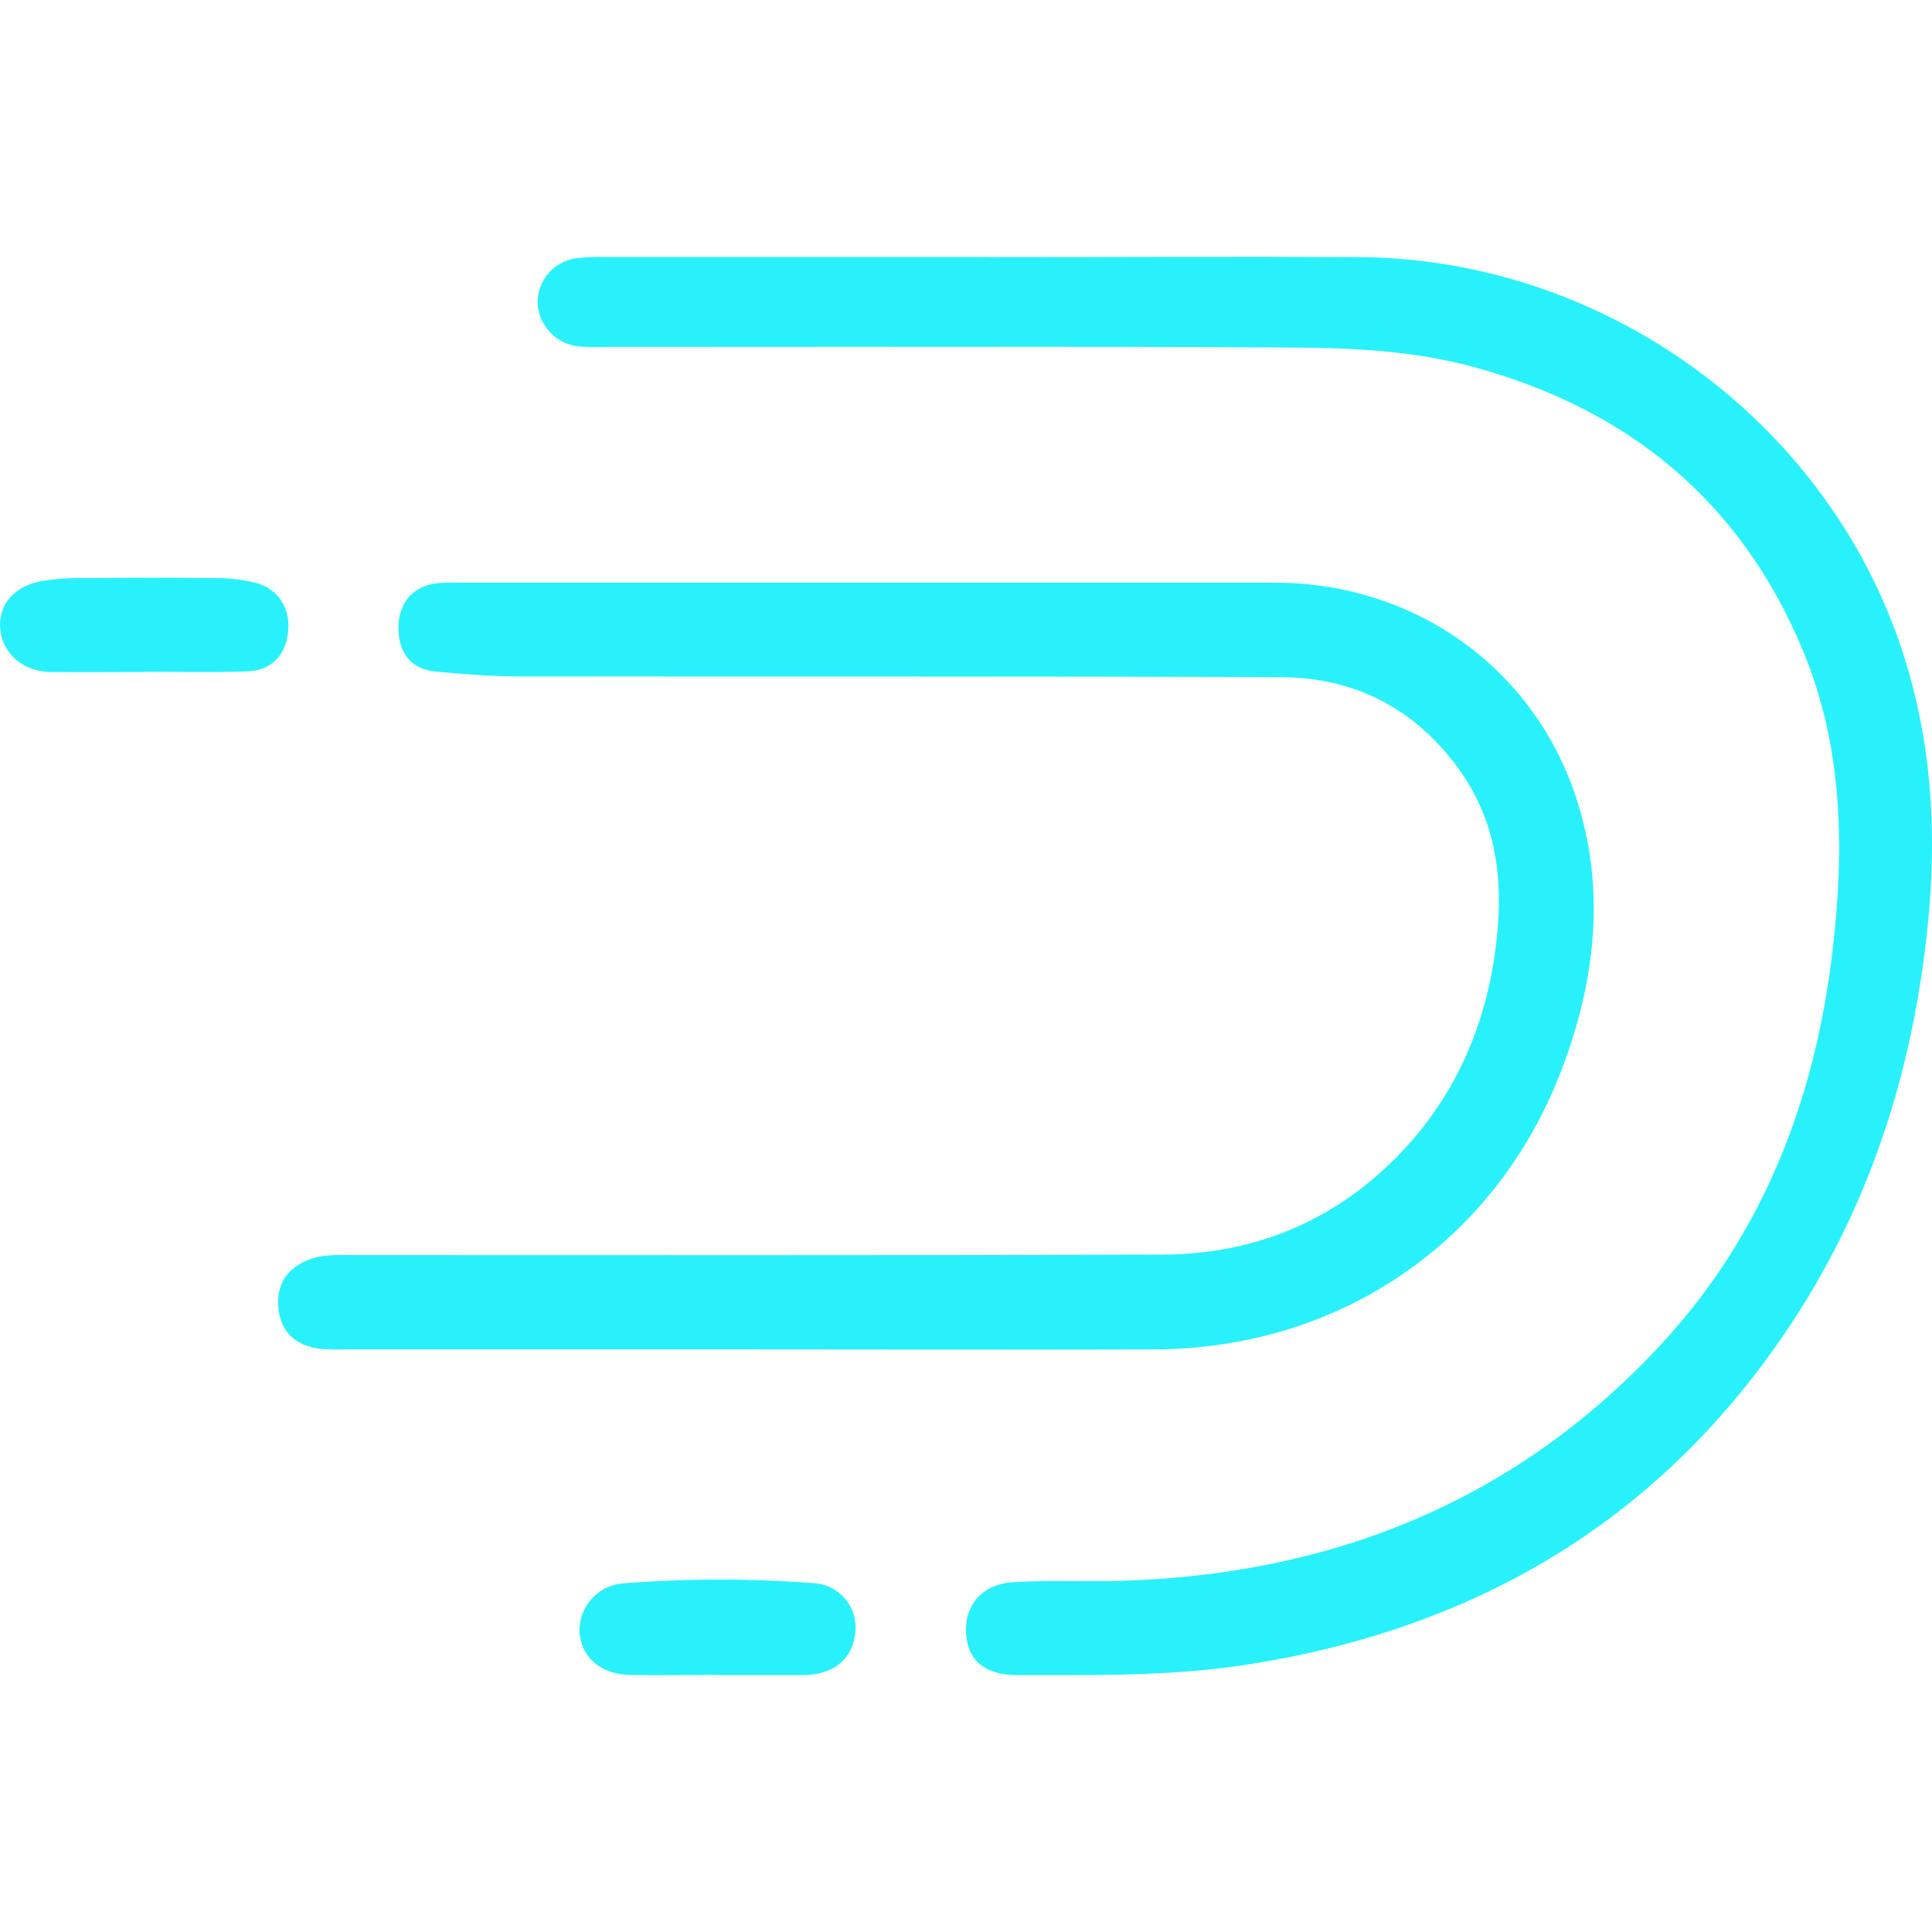
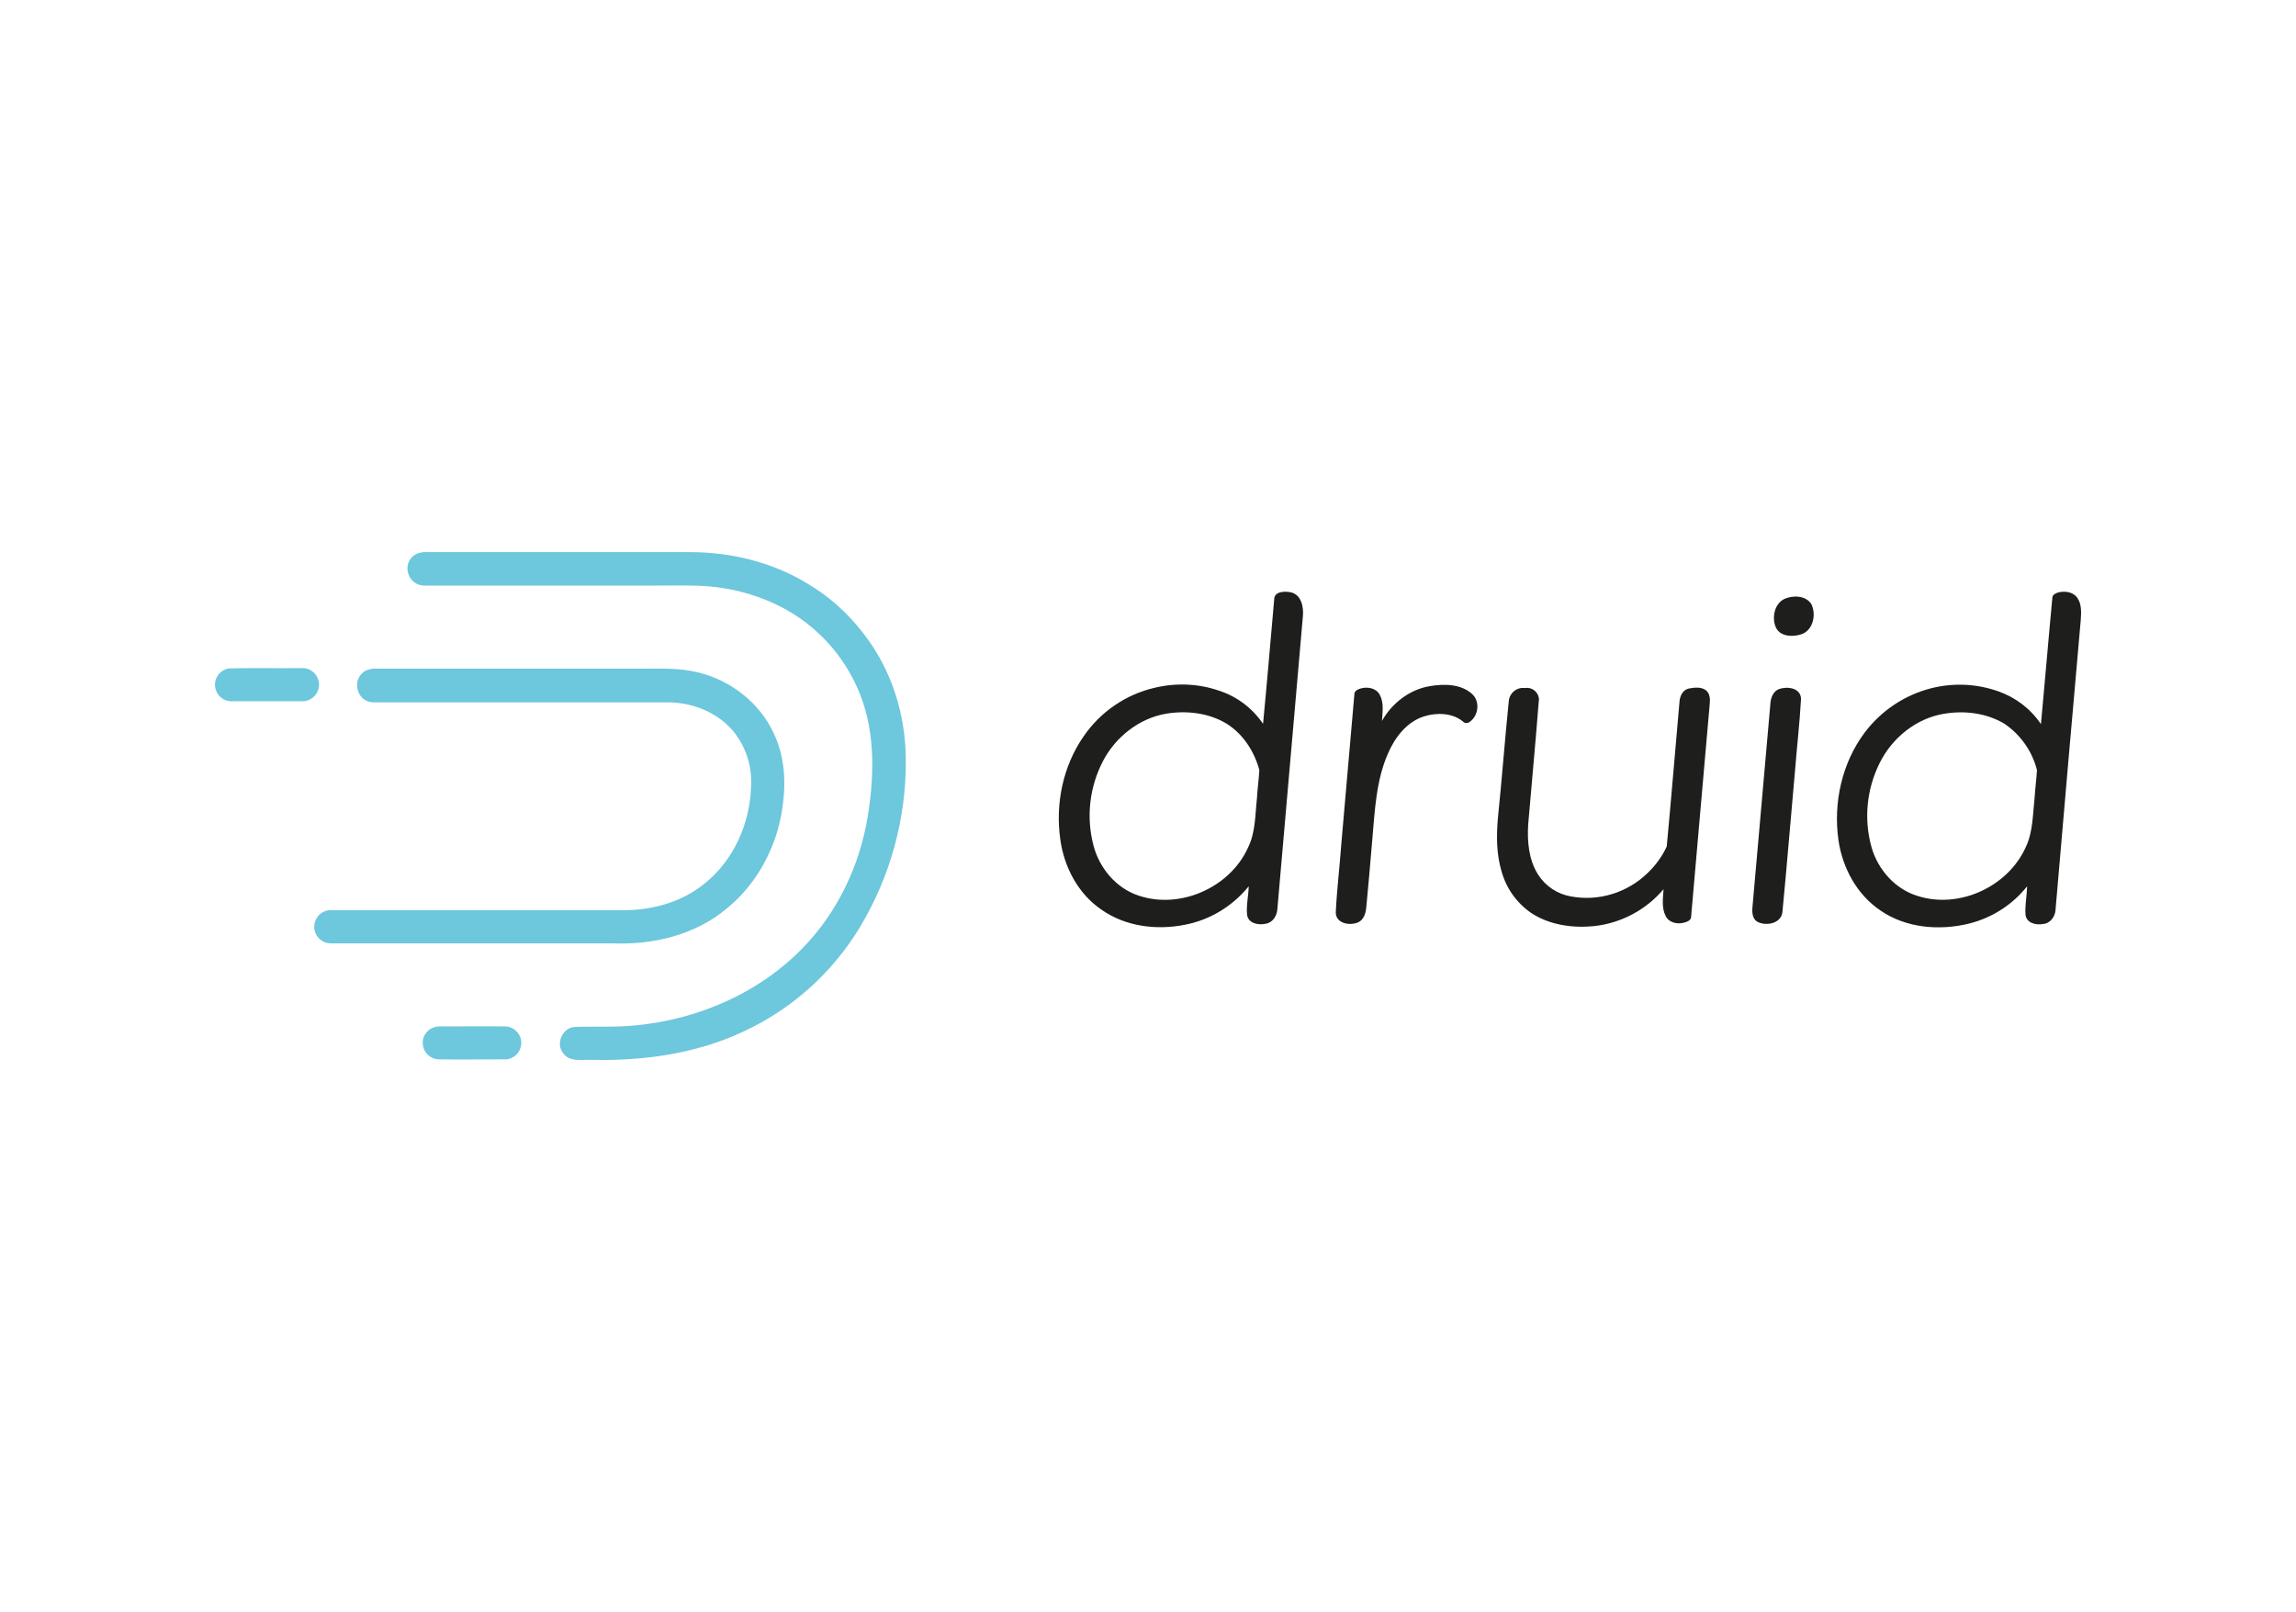
- <svg xmlns="http://www.w3.org/2000/svg" role="img" viewBox="-20.5 -20.5 64 64" version="1.1" id="svg10" width="64" height="64">
-   <defs id="defs14" />
-   <g id="g28" transform="matrix(1.784262,0,0,1.784262,-1.765242,-5.450499)">
-     <path style="fill:#29f1fb;stroke-width:0.097" id="path4" d="m 7.862,-3.661 c 2.291,0 4.582,-0.012 6.872,0 4.387,0.027 8.412,2.827 9.944,6.914 0.66,1.765 0.803,3.591 0.615,5.465 -0.276,2.753 -1.098,5.308 -2.655,7.598 -2.402,3.535 -5.788,5.499 -9.981,6.154 -1.421,0.221 -2.848,0.195 -4.276,0.195 -0.593,0 -0.91,-0.271 -0.945,-0.761 -0.038,-0.525 0.292,-0.929 0.877,-0.964 0.647,-0.04 1.3,-0.007 1.95,-0.024 3.947,-0.107 7.365,-1.467 10.073,-4.387 1.897,-2.047 2.858,-4.541 3.184,-7.289 0.226,-1.907 0.202,-3.802 -0.552,-5.609 -1.156,-2.764 -3.228,-4.458 -6.08,-5.244 -1.107,-0.305 -2.242,-0.363 -3.378,-0.369 -4.24,-0.025 -8.482,-0.01 -12.721,-0.011 -0.178,0 -0.359,0.007 -0.536,-0.009 a 0.853,0.853 0 0 1 -0.773,-0.801 0.833,0.833 0 0 1 0.682,-0.832 3.286,3.286 0 0 1 0.585,-0.028 H 7.865 Z" />
-     <path style="fill:#29f1fb;stroke-width:0.097" id="path6" d="M 3.519,16.617 H -4.085 a 3.682,3.682 0 0 1 -0.487,-0.011 c -0.44,-0.059 -0.717,-0.312 -0.759,-0.757 -0.043,-0.445 0.166,-0.749 0.585,-0.905 0.266,-0.097 0.545,-0.077 0.82,-0.077 5.002,0 10.005,0.008 15.008,-0.009 1.755,-0.006 3.27,-0.656 4.474,-1.943 1.032,-1.104 1.573,-2.437 1.734,-3.939 0.127,-1.178 -0.041,-2.261 -0.772,-3.222 -0.813,-1.072 -1.912,-1.611 -3.233,-1.616 -4.726,-0.02 -9.457,-0.008 -14.179,-0.015 -0.502,0 -1.005,-0.041 -1.505,-0.088 C -2.832,3.997 -3.071,3.737 -3.1,3.302 -3.132,2.828 -2.89,2.487 -2.46,2.404 a 2.316,2.316 0 0 1 0.435,-0.02 H 13.184 c 2.555,0.005 4.764,1.55 5.57,3.966 0.571,1.715 0.368,3.443 -0.273,5.106 -1.23,3.191 -4.127,5.153 -7.555,5.162 -2.468,0.007 -4.938,0 -7.406,0 z M -7.821,4.041 c -0.585,0 -1.17,0.008 -1.755,0 -0.487,-0.009 -0.862,-0.33 -0.917,-0.766 -0.056,-0.437 0.218,-0.812 0.746,-0.919 a 4.609,4.609 0 0 1 0.872,-0.058 c 0.796,-0.007 1.592,-0.009 2.388,0 a 3.106,3.106 0 0 1 0.721,0.084 c 0.43,0.109 0.665,0.476 0.614,0.921 -0.051,0.446 -0.32,0.714 -0.77,0.728 -0.633,0.021 -1.267,0.006 -1.9,0.006 z M 2.85,22.662 c -0.552,0 -1.104,0.01 -1.657,0 -0.524,-0.012 -0.877,-0.309 -0.931,-0.748 a 0.877,0.877 0 0 1 0.791,-0.951 23.033,23.033 0 0 1 3.547,-0.005 0.819,0.819 0 0 1 0.78,0.9 c -0.036,0.487 -0.379,0.786 -0.921,0.807 H 2.85 Z" />
-   </g>
+ <svg xmlns="http://www.w3.org/2000/svg" version="1.0" id="Layer_1" x="0px" y="0px" viewBox="0 0 865.1 607.3" style="enable-background:new 0 0 865.1 607.3;" xml:space="preserve">
+   <style type="text/css">
+ 	.st0{fill:#6DC7DD;}
+ 	.st1{fill:#1E1E1C;}
+ </style>
+   <path class="st0" d="M157.6,208.4c1.1-0.3,2.3-0.5,3.4-0.4c33,0,66,0,99,0c15.2,0,30.7,3.7,43.8,11.6c8.3,4.8,15.6,11.3,21.4,18.9  c10.6,13.4,16,30.5,16.1,47.5c0.2,22.3-5.8,44.2-17.3,63.3c-10.5,17.4-26,31.2-44.5,39.6c-17.5,8.1-37.1,10.8-56.3,10.4  c-3.7-0.2-8.5,1-11-2.5c-2.9-3.5-0.4-9.5,4.2-9.9c7.6-0.3,15.4,0.2,23-0.6c23.4-2.2,46.3-12,62.8-28.9  c13.3-13.5,21.8-31.4,24.8-50.1c2.6-16.2,2.8-33.5-4.2-48.7c-6.3-13.9-17.5-25.1-31.5-31.4c-7.7-3.5-15.9-5.6-24.2-6.3  c-6.4-0.5-12.8-0.3-19.1-0.3h-87.7c-3,0.2-5.7-1.7-6.5-4.6C152.8,212.8,154.5,209.5,157.6,208.4z" />
+   <path class="st0" d="M86.3,251.8c9.1-0.2,18.2,0,27.3-0.1c3.5-0.2,6.4,2.5,6.6,5.9s-2.5,6.4-5.9,6.6c-0.2,0-0.5,0-0.7,0  c-8.7,0-17.4,0-26.2,0c-3.5,0.1-6.3-2.7-6.4-6.1C80.9,255,83.2,252.3,86.3,251.8L86.3,251.8z" />
+   <path class="st0" d="M137.9,252.6c1.2-0.5,2.5-0.8,3.9-0.7h100.4c6.9,0,13.9-0.3,20.7,1.4c12.3,2.9,23.3,11.4,28.6,22.9  c4.1,8.5,4.7,18.2,3.4,27.4c-1.9,14.9-9.4,29.2-21.1,38.7c-11.8,9.9-27.6,13.7-42.8,13.1c-35.3,0-70.7,0-106.1,0  c-3.5,0.1-6.4-2.6-6.5-6c-0.1-3.5,2.6-6.4,6-6.5c0.2,0,0.3,0,0.5,0c36.7,0,73.5,0,110.2,0c10.7,0,21.6-3,30.1-9.8  c11.2-8.8,17.5-23,17.8-37.1c0.4-7.4-2-14.8-6.7-20.5c-6-7.2-15.5-10.9-24.7-10.9c-36.8,0-73.6,0-110.4,0c-3.5,0.2-6.4-2.4-6.6-5.9  C134.3,256.1,135.7,253.7,137.9,252.6L137.9,252.6z" />
+   <path class="st0" d="M165.4,386.7c8.4,0,16.8-0.1,25.1,0c3.4,0.2,6.1,3.1,5.9,6.5c-0.2,3.4-3.1,6.1-6.5,5.9c-8.2,0-16.5,0.1-24.7,0  c-3.5-0.2-6.1-3.1-5.9-6.6C159.4,389.4,162.1,386.8,165.4,386.7L165.4,386.7z" />
+   <path class="st1" d="M480.1,225.8c0-3,3.9-3.1,6-2.7c4.2,0.7,5.2,5.6,4.8,9.2c-3.2,36.7-6.4,73.4-9.6,110.1  c-0.1,2.5-1.7,5.2-4.4,5.6c-2.6,0.6-6.4,0-7-3.2c-0.4-3.6,0.5-7.2,0.6-10.9c-6.1,7.5-14.6,12.7-24.1,14.5  c-10.6,2.1-22.3,0.7-31.4-5.7c-8.8-6-14.1-16.1-15.5-26.5c-1.9-13.4,1-27.6,8.8-38.8c6.3-9.2,15.9-15.8,26.8-18.3  c8-1.9,16.4-1.6,24.2,1.1c6.8,2.2,12.6,6.6,16.6,12.5C477.4,257.2,478.7,241.5,480.1,225.8z M439.2,268.9  c-10.1,1.8-18.9,8.8-23.6,17.8c-5.1,9.8-6.4,21.1-3.6,31.8c2.2,8.5,8.5,16.1,17,18.9c15.6,5.3,34.4-3,41.2-18  c2.9-5.8,2.7-12.4,3.4-18.7c0.2-3.5,0.7-7,0.9-10.6c-1.9-7-6.1-13.6-12.4-17.5C455.3,268.5,446.9,267.6,439.2,268.9z" />
+   <path class="st1" d="M773.3,225.2c0-1.1,1.2-1.7,2.2-2c2.4-0.6,5.5-0.3,7.1,1.9c1.8,2.4,1.6,5.6,1.4,8.5  c-3.2,36.3-6.4,72.7-9.5,109.1c-0.1,2.6-2,5.2-4.7,5.4c-2.6,0.5-6.2-0.3-6.6-3.4c-0.3-3.6,0.5-7.2,0.6-10.8  c-5.5,6.9-13.1,11.8-21.7,14c-11.2,2.8-23.9,1.8-33.6-4.9c-8.9-6-14.3-16.1-15.8-26.5c-2-14,1.3-29,9.8-40.4  c6.3-8.4,15.3-14.4,25.5-16.9c8.2-2,16.8-1.6,24.8,1.2c6.6,2.3,12.3,6.6,16.2,12.4C770.5,256.9,771.8,241,773.3,225.2z M732.5,268.9  c-10.5,1.7-19.6,9.1-24.3,18.6c-4.9,9.9-6,21.2-3,31.8c2.4,8.3,8.8,15.6,17.2,18.2c15.7,5.1,34.2-3.4,40.9-18.4  c2.7-5.7,2.6-12.2,3.3-18.4c0.2-3.5,0.7-7.1,0.9-10.6c-1.8-7.1-6.2-13.3-12.2-17.4C748.5,268.6,740.2,267.6,732.5,268.9z" />
+   <path class="st1" d="M672.4,225.6c3.2-1.4,8-1.3,10.1,2c1.9,3.9,0.7,9.7-3.6,11.3c-3.4,1.2-8.4,1-9.9-2.8  C667.6,232.5,668.6,227.4,672.4,225.6z" />
+   <path class="st1" d="M538.7,258.5c5.3-0.9,11.7-0.9,15.9,2.9c3.2,2.8,2.5,8.3-0.9,10.6c-0.8,0.6-1.9,0.5-2.5-0.2  c-4.1-3.3-9.9-3.4-14.7-1.9c-6.5,2.1-10.9,7.9-13.5,13.9c-4.6,10.4-5,22-6,33.2c-0.7,8.3-1.4,16.6-2.2,24.8  c-0.2,2.2-0.9,4.7-3.1,5.7c-3.1,1.3-8.3,0.5-8.4-3.7c0.4-8.7,1.5-17.4,2.1-26c1.6-18.7,3.3-37.4,4.9-56.1c-0.1-1.3,1.2-2,2.3-2.3  c2.6-0.8,6-0.2,7.3,2.4c1.6,3,1,6.5,0.8,9.8C524.4,265,531,259.8,538.7,258.5z" />
+   <path class="st1" d="M568.5,264c0.3-2.9,2.9-5.1,5.8-4.8c0.1,0,0.2,0,0.3,0c2.5-0.4,4.8,1.3,5.2,3.7c0.1,0.4,0.1,0.8,0,1.1  c-1.2,15.6-2.7,31.1-4,46.6c-0.4,6.5,0.2,13.4,3.8,19c2.8,4.3,7.2,7.2,12.2,8.1c10.6,2,21.5-1.4,29.2-9c2.9-2.8,5.3-6.1,7-9.8  c1.7-18.1,3.2-36.3,4.8-54.4c0.1-2.2,1.2-4.6,3.5-5.1c2.1-0.4,4.6-0.7,6.4,0.6c1.6,1.2,1.7,3.4,1.5,5.2c-2.3,26.7-4.7,53.3-7,80  c0.1,1.5-1.5,2.1-2.7,2.4c-2.5,0.7-5.7,0-6.9-2.5c-1.6-3.1-1-6.8-0.8-10.1c-6.6,7.8-16,12.8-26.2,13.9c-8.1,0.8-16.7-0.4-23.6-4.9  c-5.4-3.7-9.4-9.2-11.2-15.6c-2-6.6-2-13.5-1.4-20.3C565.9,293.5,567,278.8,568.5,264z" />
+   <path class="st1" d="M670.3,259.6c3.1-1.1,8.2-0.5,8.3,3.7c-0.5,9.2-1.6,18.4-2.3,27.5c-1.6,17.6-3,35.2-4.7,52.7  c-0.4,4.4-6,5.5-9.4,3.8c-1.9-1.1-2.1-3.5-1.9-5.5c2.3-25.7,4.5-51.4,6.8-77.2C667.3,262.7,668.2,260.4,670.3,259.6z" />
</svg>
